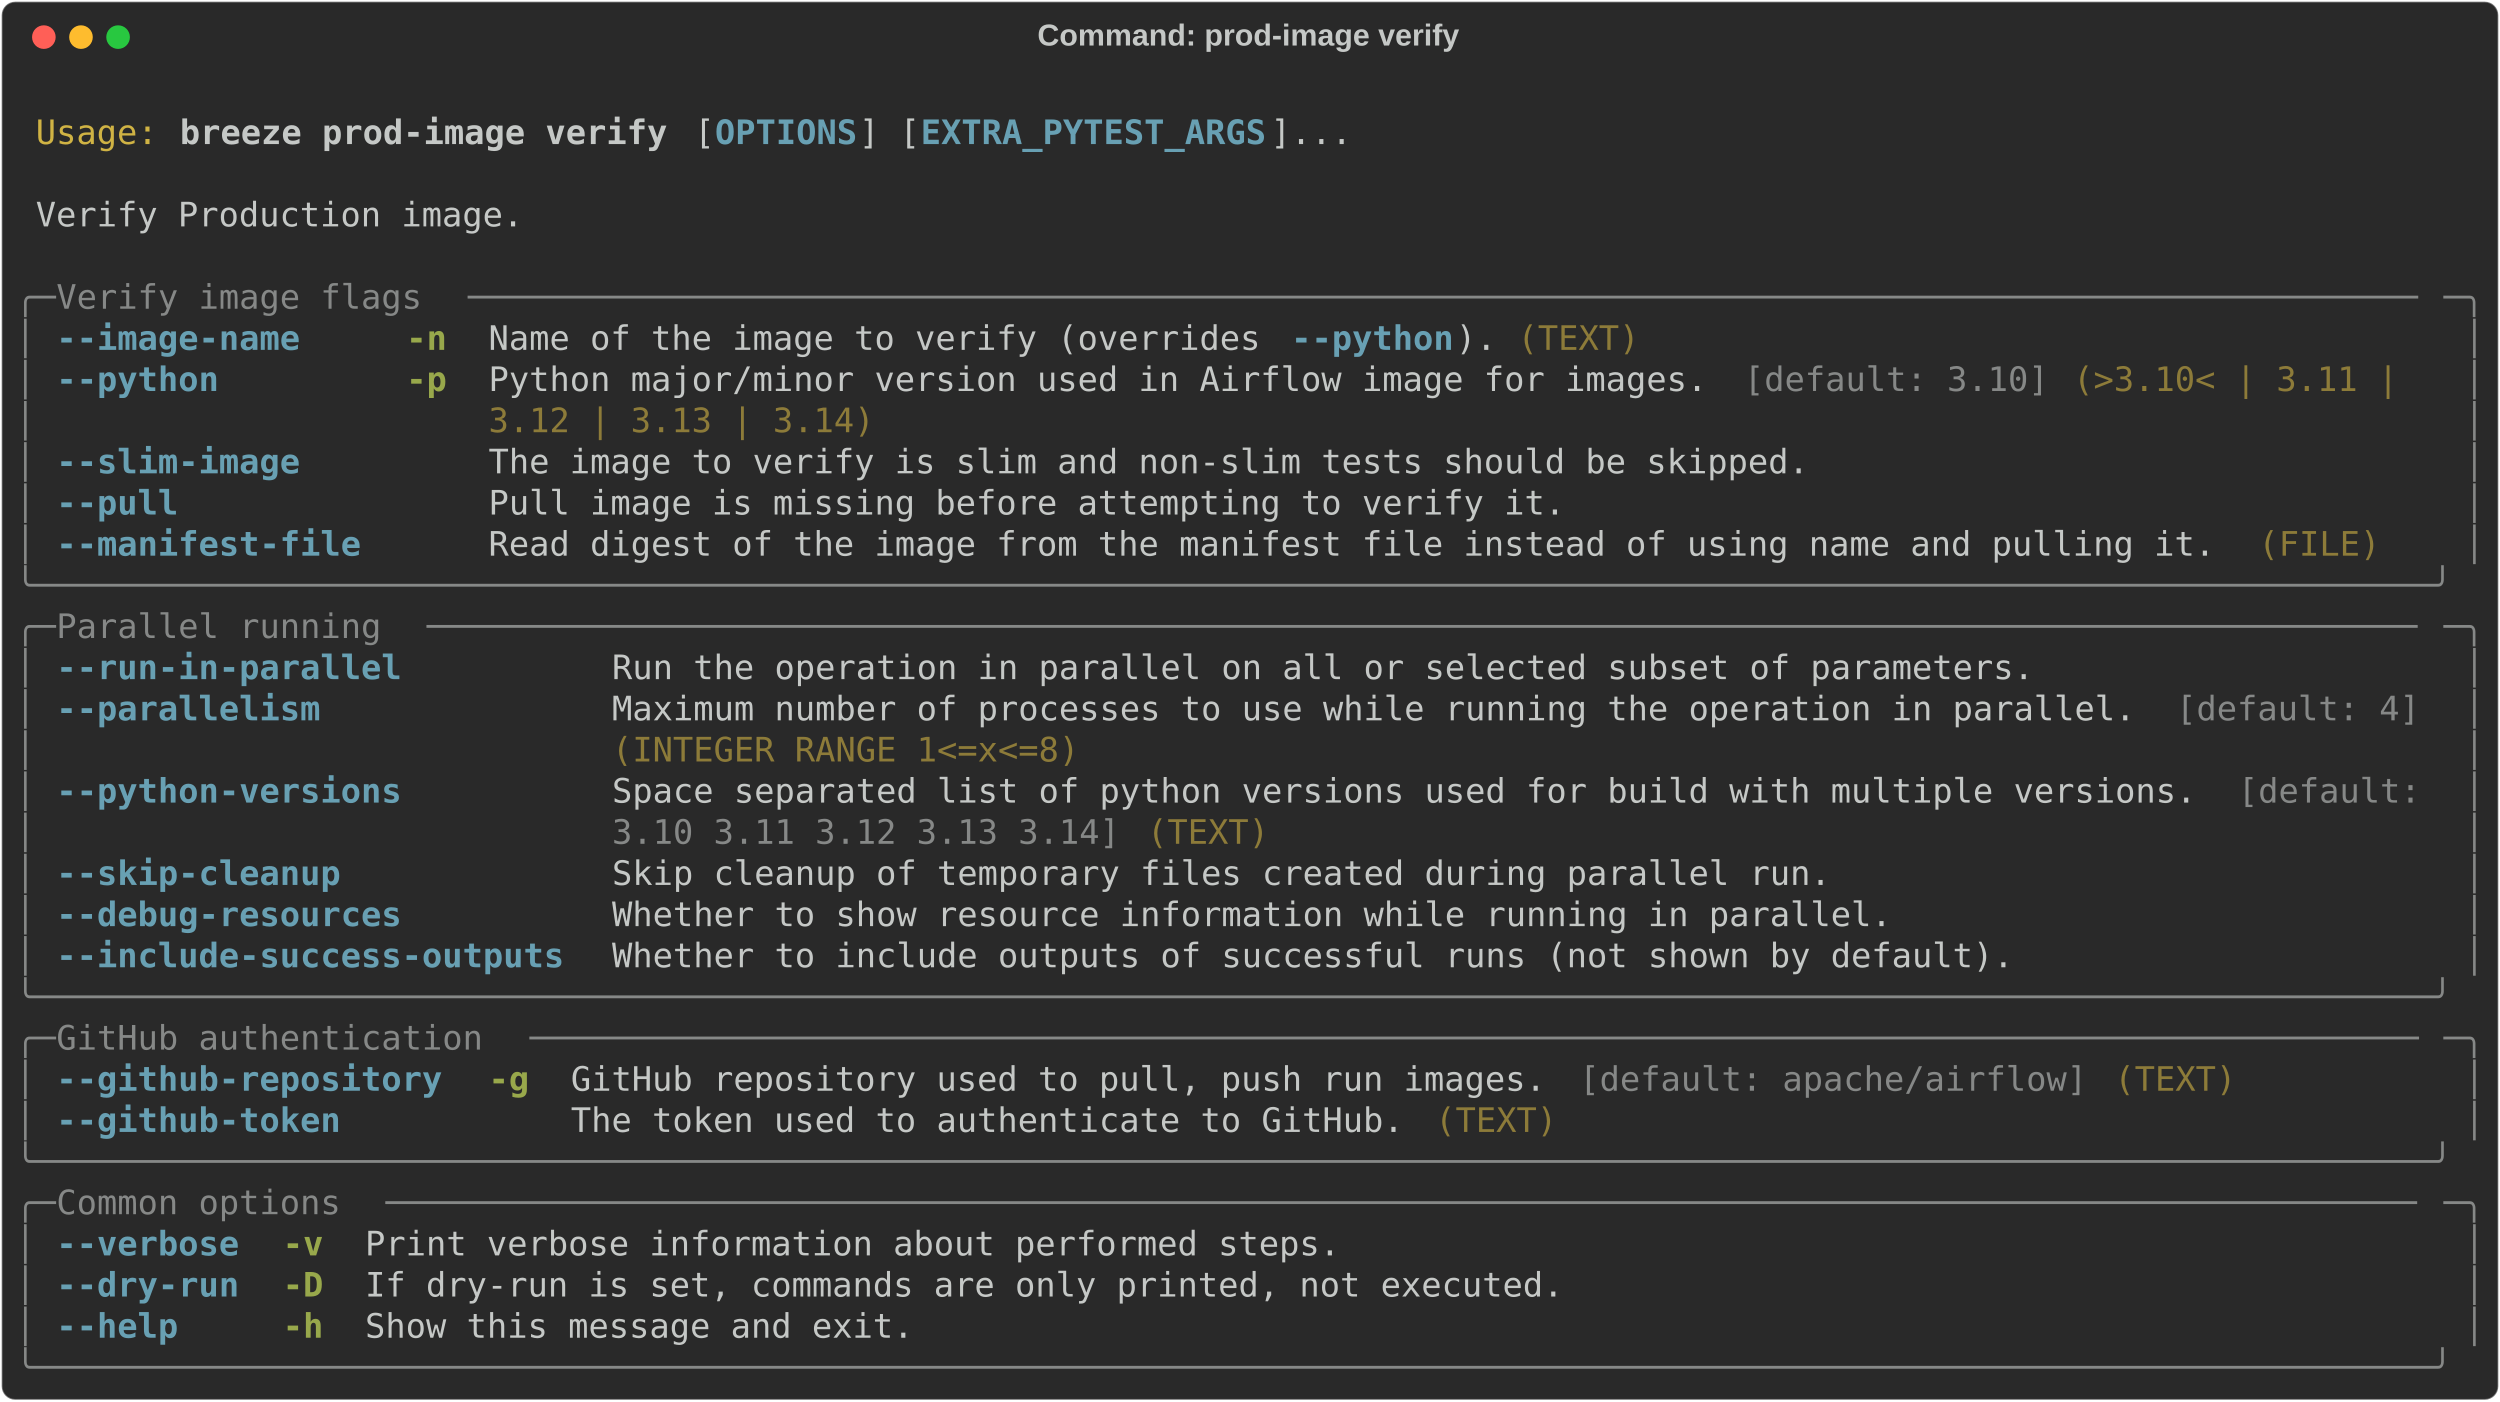
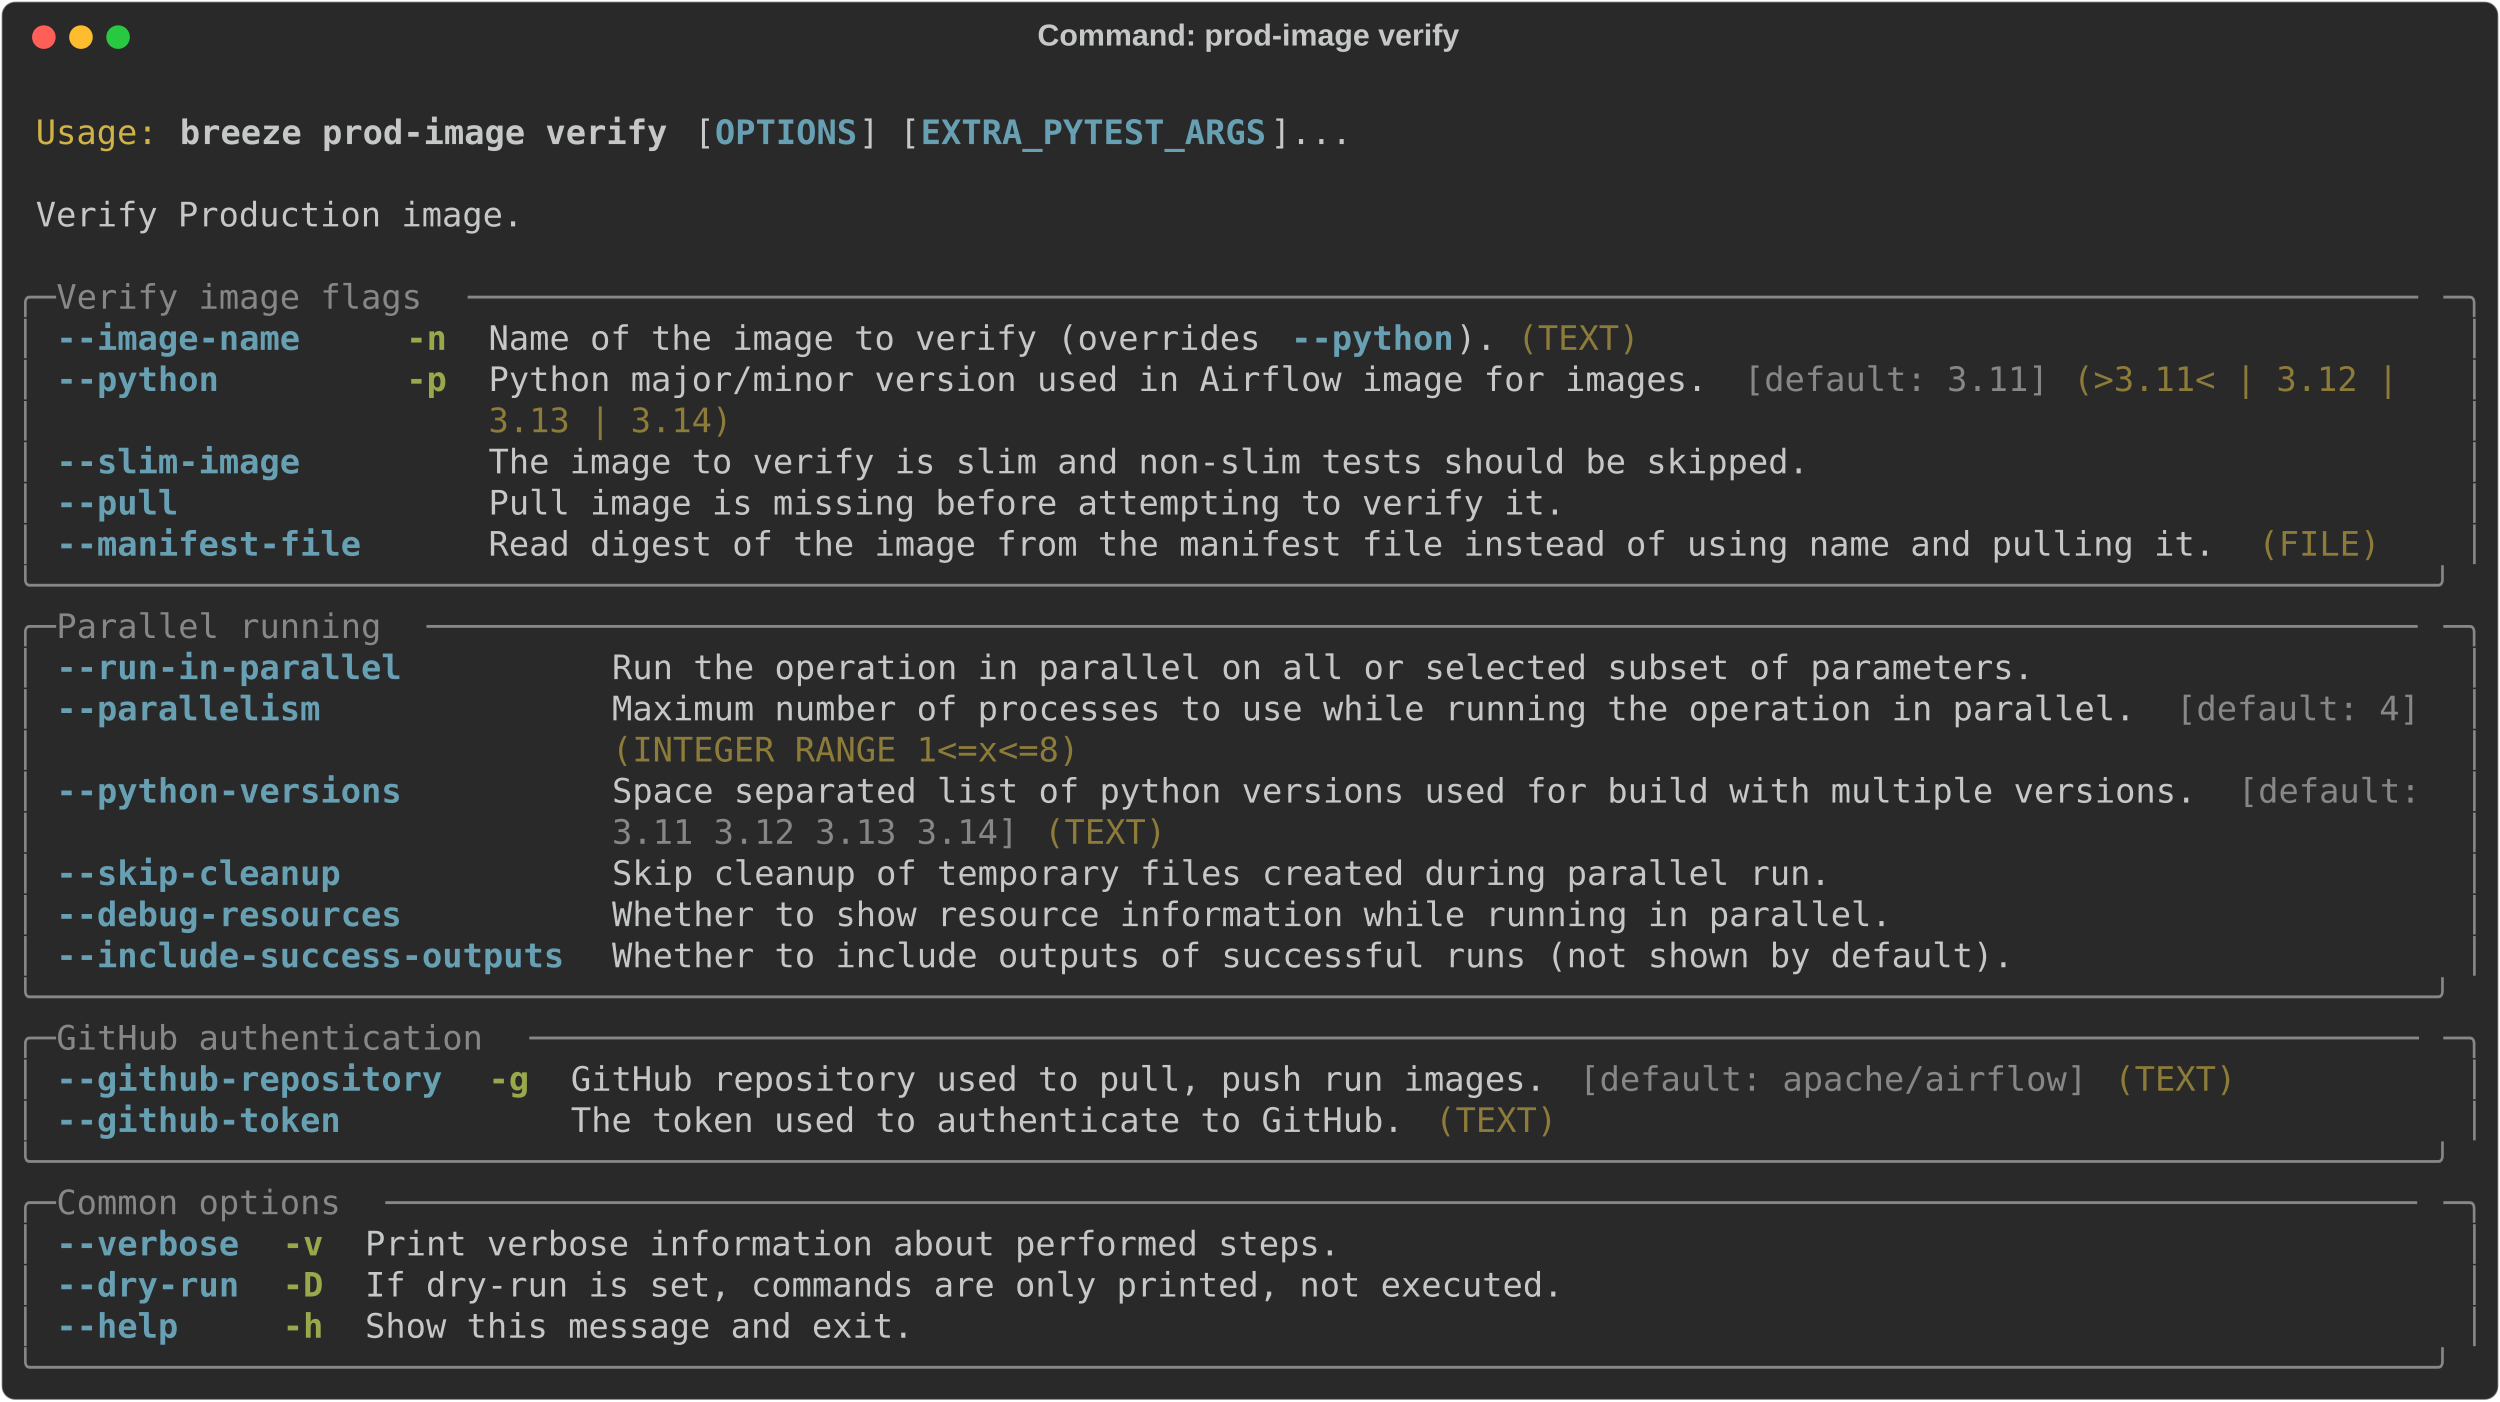
<svg xmlns="http://www.w3.org/2000/svg" class="rich-terminal" viewBox="0 0 1482 830.8">
  <style>

    @font-face {
        font-family: "Fira Code";
        src: local("FiraCode-Regular"),
                url("https://cdnjs.cloudflare.com/ajax/libs/firacode/6.2.0/woff2/FiraCode-Regular.woff2") format("woff2"),
                url("https://cdnjs.cloudflare.com/ajax/libs/firacode/6.2.0/woff/FiraCode-Regular.woff") format("woff");
        font-style: normal;
        font-weight: 400;
    }
    @font-face {
        font-family: "Fira Code";
        src: local("FiraCode-Bold"),
                url("https://cdnjs.cloudflare.com/ajax/libs/firacode/6.2.0/woff2/FiraCode-Bold.woff2") format("woff2"),
                url("https://cdnjs.cloudflare.com/ajax/libs/firacode/6.2.0/woff/FiraCode-Bold.woff") format("woff");
        font-style: bold;
        font-weight: 700;
    }

    .breeze-prod-image-verify-matrix {
        font-family: Fira Code, monospace;
        font-size: 20px;
        line-height: 24.4px;
        font-variant-east-asian: full-width;
    }

    .breeze-prod-image-verify-title {
        font-size: 18px;
        font-weight: bold;
        font-family: arial;
    }

    .breeze-prod-image-verify-r1 { fill: #c5c8c6 }
.breeze-prod-image-verify-r2 { fill: #d0b344 }
.breeze-prod-image-verify-r3 { fill: #c5c8c6;font-weight: bold }
.breeze-prod-image-verify-r4 { fill: #68a0b3;font-weight: bold }
.breeze-prod-image-verify-r5 { fill: #868887 }
.breeze-prod-image-verify-r6 { fill: #98a84b;font-weight: bold }
.breeze-prod-image-verify-r7 { fill: #8d7b39 }
    </style>
  <defs>
    <clipPath id="breeze-prod-image-verify-clip-terminal">
      <rect x="0" y="0" width="1463.0" height="779.8" />
    </clipPath>
    <clipPath id="breeze-prod-image-verify-line-0">
      <rect x="0" y="1.5" width="1464" height="24.65" />
    </clipPath>
    <clipPath id="breeze-prod-image-verify-line-1">
      <rect x="0" y="25.9" width="1464" height="24.65" />
    </clipPath>
    <clipPath id="breeze-prod-image-verify-line-2">
      <rect x="0" y="50.3" width="1464" height="24.65" />
    </clipPath>
    <clipPath id="breeze-prod-image-verify-line-3">
      <rect x="0" y="74.7" width="1464" height="24.65" />
    </clipPath>
    <clipPath id="breeze-prod-image-verify-line-4">
      <rect x="0" y="99.1" width="1464" height="24.65" />
    </clipPath>
    <clipPath id="breeze-prod-image-verify-line-5">
      <rect x="0" y="123.5" width="1464" height="24.65" />
    </clipPath>
    <clipPath id="breeze-prod-image-verify-line-6">
      <rect x="0" y="147.9" width="1464" height="24.65" />
    </clipPath>
    <clipPath id="breeze-prod-image-verify-line-7">
      <rect x="0" y="172.3" width="1464" height="24.65" />
    </clipPath>
    <clipPath id="breeze-prod-image-verify-line-8">
      <rect x="0" y="196.7" width="1464" height="24.65" />
    </clipPath>
    <clipPath id="breeze-prod-image-verify-line-9">
      <rect x="0" y="221.1" width="1464" height="24.65" />
    </clipPath>
    <clipPath id="breeze-prod-image-verify-line-10">
      <rect x="0" y="245.5" width="1464" height="24.65" />
    </clipPath>
    <clipPath id="breeze-prod-image-verify-line-11">
      <rect x="0" y="269.9" width="1464" height="24.65" />
    </clipPath>
    <clipPath id="breeze-prod-image-verify-line-12">
      <rect x="0" y="294.3" width="1464" height="24.65" />
    </clipPath>
    <clipPath id="breeze-prod-image-verify-line-13">
      <rect x="0" y="318.7" width="1464" height="24.65" />
    </clipPath>
    <clipPath id="breeze-prod-image-verify-line-14">
      <rect x="0" y="343.1" width="1464" height="24.65" />
    </clipPath>
    <clipPath id="breeze-prod-image-verify-line-15">
      <rect x="0" y="367.5" width="1464" height="24.65" />
    </clipPath>
    <clipPath id="breeze-prod-image-verify-line-16">
      <rect x="0" y="391.9" width="1464" height="24.65" />
    </clipPath>
    <clipPath id="breeze-prod-image-verify-line-17">
      <rect x="0" y="416.3" width="1464" height="24.65" />
    </clipPath>
    <clipPath id="breeze-prod-image-verify-line-18">
      <rect x="0" y="440.7" width="1464" height="24.65" />
    </clipPath>
    <clipPath id="breeze-prod-image-verify-line-19">
      <rect x="0" y="465.1" width="1464" height="24.65" />
    </clipPath>
    <clipPath id="breeze-prod-image-verify-line-20">
      <rect x="0" y="489.5" width="1464" height="24.65" />
    </clipPath>
    <clipPath id="breeze-prod-image-verify-line-21">
      <rect x="0" y="513.9" width="1464" height="24.65" />
    </clipPath>
    <clipPath id="breeze-prod-image-verify-line-22">
      <rect x="0" y="538.3" width="1464" height="24.65" />
    </clipPath>
    <clipPath id="breeze-prod-image-verify-line-23">
      <rect x="0" y="562.7" width="1464" height="24.65" />
    </clipPath>
    <clipPath id="breeze-prod-image-verify-line-24">
      <rect x="0" y="587.1" width="1464" height="24.65" />
    </clipPath>
    <clipPath id="breeze-prod-image-verify-line-25">
      <rect x="0" y="611.5" width="1464" height="24.65" />
    </clipPath>
    <clipPath id="breeze-prod-image-verify-line-26">
      <rect x="0" y="635.9" width="1464" height="24.65" />
    </clipPath>
    <clipPath id="breeze-prod-image-verify-line-27">
      <rect x="0" y="660.3" width="1464" height="24.65" />
    </clipPath>
    <clipPath id="breeze-prod-image-verify-line-28">
      <rect x="0" y="684.7" width="1464" height="24.65" />
    </clipPath>
    <clipPath id="breeze-prod-image-verify-line-29">
      <rect x="0" y="709.1" width="1464" height="24.65" />
    </clipPath>
    <clipPath id="breeze-prod-image-verify-line-30">
      <rect x="0" y="733.5" width="1464" height="24.65" />
    </clipPath>
  </defs>
  <rect fill="#292929" stroke="rgba(255,255,255,0.35)" stroke-width="1" x="1" y="1" width="1480" height="828.8" rx="8" />
  <text class="breeze-prod-image-verify-title" fill="#c5c8c6" text-anchor="middle" x="740" y="27">Command: prod-image verify</text>
  <g transform="translate(26,22)">
    <circle cx="0" cy="0" r="7" fill="#ff5f57" />
    <circle cx="22" cy="0" r="7" fill="#febc2e" />
    <circle cx="44" cy="0" r="7" fill="#28c840" />
  </g>
  <g transform="translate(9, 41)" clip-path="url(#breeze-prod-image-verify-clip-terminal)">
    <g class="breeze-prod-image-verify-matrix">
      <text class="breeze-prod-image-verify-r1" x="1464" y="20" textLength="12.2" clip-path="url(#breeze-prod-image-verify-line-0)">
</text>
      <text class="breeze-prod-image-verify-r2" x="12.2" y="44.4" textLength="73.2" clip-path="url(#breeze-prod-image-verify-line-1)">Usage:</text>
      <text class="breeze-prod-image-verify-r3" x="97.6" y="44.4" textLength="292.8" clip-path="url(#breeze-prod-image-verify-line-1)">breeze prod-image verify</text>
      <text class="breeze-prod-image-verify-r1" x="402.6" y="44.4" textLength="12.2" clip-path="url(#breeze-prod-image-verify-line-1)">[</text>
      <text class="breeze-prod-image-verify-r4" x="414.8" y="44.4" textLength="85.4" clip-path="url(#breeze-prod-image-verify-line-1)">OPTIONS</text>
      <text class="breeze-prod-image-verify-r1" x="500.2" y="44.4" textLength="36.6" clip-path="url(#breeze-prod-image-verify-line-1)">] [</text>
      <text class="breeze-prod-image-verify-r4" x="536.8" y="44.4" textLength="207.4" clip-path="url(#breeze-prod-image-verify-line-1)">EXTRA_PYTEST_ARGS</text>
      <text class="breeze-prod-image-verify-r1" x="744.2" y="44.4" textLength="48.8" clip-path="url(#breeze-prod-image-verify-line-1)">]...</text>
      <text class="breeze-prod-image-verify-r1" x="1464" y="44.4" textLength="12.2" clip-path="url(#breeze-prod-image-verify-line-1)">
</text>
      <text class="breeze-prod-image-verify-r1" x="1464" y="68.8" textLength="12.2" clip-path="url(#breeze-prod-image-verify-line-2)">
</text>
      <text class="breeze-prod-image-verify-r1" x="12.2" y="93.2" textLength="292.8" clip-path="url(#breeze-prod-image-verify-line-3)">Verify Production image.</text>
      <text class="breeze-prod-image-verify-r1" x="1464" y="93.2" textLength="12.2" clip-path="url(#breeze-prod-image-verify-line-3)">
</text>
      <text class="breeze-prod-image-verify-r1" x="1464" y="117.6" textLength="12.2" clip-path="url(#breeze-prod-image-verify-line-4)">
</text>
      <text class="breeze-prod-image-verify-r5" x="0" y="142" textLength="24.4" clip-path="url(#breeze-prod-image-verify-line-5)">╭─</text>
      <text class="breeze-prod-image-verify-r5" x="24.4" y="142" textLength="244" clip-path="url(#breeze-prod-image-verify-line-5)"> Verify image flags </text>
      <text class="breeze-prod-image-verify-r5" x="268.4" y="142" textLength="1171.2" clip-path="url(#breeze-prod-image-verify-line-5)">────────────────────────────────────────────────────────────────────────────────────────────────</text>
      <text class="breeze-prod-image-verify-r5" x="1439.6" y="142" textLength="24.4" clip-path="url(#breeze-prod-image-verify-line-5)">─╮</text>
      <text class="breeze-prod-image-verify-r1" x="1464" y="142" textLength="12.2" clip-path="url(#breeze-prod-image-verify-line-5)">
</text>
      <text class="breeze-prod-image-verify-r5" x="0" y="166.4" textLength="12.2" clip-path="url(#breeze-prod-image-verify-line-6)">│</text>
      <text class="breeze-prod-image-verify-r4" x="24.4" y="166.4" textLength="183" clip-path="url(#breeze-prod-image-verify-line-6)">--image-name   </text>
      <text class="breeze-prod-image-verify-r6" x="231.8" y="166.4" textLength="24.4" clip-path="url(#breeze-prod-image-verify-line-6)">-n</text>
      <text class="breeze-prod-image-verify-r1" x="280.6" y="166.4" textLength="475.8" clip-path="url(#breeze-prod-image-verify-line-6)">Name of the image to verify (overrides </text>
      <text class="breeze-prod-image-verify-r4" x="756.4" y="166.4" textLength="97.6" clip-path="url(#breeze-prod-image-verify-line-6)">--python</text>
      <text class="breeze-prod-image-verify-r1" x="854" y="166.4" textLength="36.6" clip-path="url(#breeze-prod-image-verify-line-6)">). </text>
      <text class="breeze-prod-image-verify-r7" x="890.6" y="166.4" textLength="73.2" clip-path="url(#breeze-prod-image-verify-line-6)">(TEXT)</text>
      <text class="breeze-prod-image-verify-r5" x="1451.8" y="166.4" textLength="12.2" clip-path="url(#breeze-prod-image-verify-line-6)">│</text>
      <text class="breeze-prod-image-verify-r1" x="1464" y="166.4" textLength="12.2" clip-path="url(#breeze-prod-image-verify-line-6)">
</text>
      <text class="breeze-prod-image-verify-r5" x="0" y="190.8" textLength="12.2" clip-path="url(#breeze-prod-image-verify-line-7)">│</text>
      <text class="breeze-prod-image-verify-r4" x="24.4" y="190.8" textLength="183" clip-path="url(#breeze-prod-image-verify-line-7)">--python       </text>
      <text class="breeze-prod-image-verify-r6" x="231.8" y="190.8" textLength="24.4" clip-path="url(#breeze-prod-image-verify-line-7)">-p</text>
      <text class="breeze-prod-image-verify-r1" x="280.6" y="190.8" textLength="744.2" clip-path="url(#breeze-prod-image-verify-line-7)">Python major/minor version used in Airflow image for images. </text>
-       <text class="breeze-prod-image-verify-r5" x="1024.8" y="190.8" textLength="183" clip-path="url(#breeze-prod-image-verify-line-7)">[default: 3.10]</text>
-       <text class="breeze-prod-image-verify-r7" x="1220" y="190.8" textLength="207.4" clip-path="url(#breeze-prod-image-verify-line-7)">(&gt;3.10&lt; | 3.11 | </text>
+       <text class="breeze-prod-image-verify-r5" x="1024.8" y="190.8" textLength="183" clip-path="url(#breeze-prod-image-verify-line-7)">[default: 3.11]</text>
+       <text class="breeze-prod-image-verify-r7" x="1220" y="190.8" textLength="207.4" clip-path="url(#breeze-prod-image-verify-line-7)">(&gt;3.11&lt; | 3.12 | </text>
      <text class="breeze-prod-image-verify-r5" x="1451.8" y="190.8" textLength="12.2" clip-path="url(#breeze-prod-image-verify-line-7)">│</text>
      <text class="breeze-prod-image-verify-r1" x="1464" y="190.8" textLength="12.2" clip-path="url(#breeze-prod-image-verify-line-7)">
</text>
      <text class="breeze-prod-image-verify-r5" x="0" y="215.2" textLength="12.2" clip-path="url(#breeze-prod-image-verify-line-8)">│</text>
-       <text class="breeze-prod-image-verify-r7" x="280.6" y="215.2" textLength="231.8" clip-path="url(#breeze-prod-image-verify-line-8)">3.12 | 3.13 | 3.14)</text>
+       <text class="breeze-prod-image-verify-r7" x="280.6" y="215.2" textLength="146.4" clip-path="url(#breeze-prod-image-verify-line-8)">3.13 | 3.14)</text>
      <text class="breeze-prod-image-verify-r5" x="1451.8" y="215.2" textLength="12.2" clip-path="url(#breeze-prod-image-verify-line-8)">│</text>
      <text class="breeze-prod-image-verify-r1" x="1464" y="215.2" textLength="12.2" clip-path="url(#breeze-prod-image-verify-line-8)">
</text>
      <text class="breeze-prod-image-verify-r5" x="0" y="239.6" textLength="12.2" clip-path="url(#breeze-prod-image-verify-line-9)">│</text>
      <text class="breeze-prod-image-verify-r4" x="24.4" y="239.6" textLength="183" clip-path="url(#breeze-prod-image-verify-line-9)">--slim-image   </text>
      <text class="breeze-prod-image-verify-r1" x="280.6" y="239.6" textLength="793" clip-path="url(#breeze-prod-image-verify-line-9)">The image to verify is slim and non-slim tests should be skipped.</text>
      <text class="breeze-prod-image-verify-r5" x="1451.8" y="239.6" textLength="12.2" clip-path="url(#breeze-prod-image-verify-line-9)">│</text>
      <text class="breeze-prod-image-verify-r1" x="1464" y="239.6" textLength="12.2" clip-path="url(#breeze-prod-image-verify-line-9)">
</text>
      <text class="breeze-prod-image-verify-r5" x="0" y="264" textLength="12.2" clip-path="url(#breeze-prod-image-verify-line-10)">│</text>
      <text class="breeze-prod-image-verify-r4" x="24.4" y="264" textLength="183" clip-path="url(#breeze-prod-image-verify-line-10)">--pull         </text>
      <text class="breeze-prod-image-verify-r1" x="280.6" y="264" textLength="646.6" clip-path="url(#breeze-prod-image-verify-line-10)">Pull image is missing before attempting to verify it.</text>
      <text class="breeze-prod-image-verify-r5" x="1451.8" y="264" textLength="12.2" clip-path="url(#breeze-prod-image-verify-line-10)">│</text>
      <text class="breeze-prod-image-verify-r1" x="1464" y="264" textLength="12.2" clip-path="url(#breeze-prod-image-verify-line-10)">
</text>
      <text class="breeze-prod-image-verify-r5" x="0" y="288.4" textLength="12.2" clip-path="url(#breeze-prod-image-verify-line-11)">│</text>
      <text class="breeze-prod-image-verify-r4" x="24.4" y="288.4" textLength="183" clip-path="url(#breeze-prod-image-verify-line-11)">--manifest-file</text>
      <text class="breeze-prod-image-verify-r1" x="280.6" y="288.4" textLength="1049.2" clip-path="url(#breeze-prod-image-verify-line-11)">Read digest of the image from the manifest file instead of using name and pulling it. </text>
      <text class="breeze-prod-image-verify-r7" x="1329.8" y="288.4" textLength="73.2" clip-path="url(#breeze-prod-image-verify-line-11)">(FILE)</text>
      <text class="breeze-prod-image-verify-r5" x="1451.8" y="288.4" textLength="12.2" clip-path="url(#breeze-prod-image-verify-line-11)">│</text>
      <text class="breeze-prod-image-verify-r1" x="1464" y="288.4" textLength="12.2" clip-path="url(#breeze-prod-image-verify-line-11)">
</text>
      <text class="breeze-prod-image-verify-r5" x="0" y="312.8" textLength="1464" clip-path="url(#breeze-prod-image-verify-line-12)">╰──────────────────────────────────────────────────────────────────────────────────────────────────────────────────────╯</text>
      <text class="breeze-prod-image-verify-r1" x="1464" y="312.8" textLength="12.2" clip-path="url(#breeze-prod-image-verify-line-12)">
</text>
      <text class="breeze-prod-image-verify-r5" x="0" y="337.2" textLength="24.4" clip-path="url(#breeze-prod-image-verify-line-13)">╭─</text>
      <text class="breeze-prod-image-verify-r5" x="24.4" y="337.2" textLength="219.6" clip-path="url(#breeze-prod-image-verify-line-13)"> Parallel running </text>
      <text class="breeze-prod-image-verify-r5" x="244" y="337.2" textLength="1195.6" clip-path="url(#breeze-prod-image-verify-line-13)">──────────────────────────────────────────────────────────────────────────────────────────────────</text>
      <text class="breeze-prod-image-verify-r5" x="1439.6" y="337.2" textLength="24.4" clip-path="url(#breeze-prod-image-verify-line-13)">─╮</text>
      <text class="breeze-prod-image-verify-r1" x="1464" y="337.2" textLength="12.2" clip-path="url(#breeze-prod-image-verify-line-13)">
</text>
      <text class="breeze-prod-image-verify-r5" x="0" y="361.6" textLength="12.2" clip-path="url(#breeze-prod-image-verify-line-14)">│</text>
      <text class="breeze-prod-image-verify-r4" x="24.4" y="361.6" textLength="305" clip-path="url(#breeze-prod-image-verify-line-14)">--run-in-parallel        </text>
      <text class="breeze-prod-image-verify-r1" x="353.8" y="361.6" textLength="854" clip-path="url(#breeze-prod-image-verify-line-14)">Run the operation in parallel on all or selected subset of parameters.</text>
      <text class="breeze-prod-image-verify-r5" x="1451.8" y="361.6" textLength="12.2" clip-path="url(#breeze-prod-image-verify-line-14)">│</text>
      <text class="breeze-prod-image-verify-r1" x="1464" y="361.6" textLength="12.2" clip-path="url(#breeze-prod-image-verify-line-14)">
</text>
      <text class="breeze-prod-image-verify-r5" x="0" y="386" textLength="12.2" clip-path="url(#breeze-prod-image-verify-line-15)">│</text>
      <text class="breeze-prod-image-verify-r4" x="24.4" y="386" textLength="305" clip-path="url(#breeze-prod-image-verify-line-15)">--parallelism            </text>
      <text class="breeze-prod-image-verify-r1" x="353.8" y="386" textLength="927.2" clip-path="url(#breeze-prod-image-verify-line-15)">Maximum number of processes to use while running the operation in parallel. </text>
      <text class="breeze-prod-image-verify-r5" x="1281" y="386" textLength="146.4" clip-path="url(#breeze-prod-image-verify-line-15)">[default: 4]</text>
      <text class="breeze-prod-image-verify-r5" x="1451.8" y="386" textLength="12.2" clip-path="url(#breeze-prod-image-verify-line-15)">│</text>
      <text class="breeze-prod-image-verify-r1" x="1464" y="386" textLength="12.2" clip-path="url(#breeze-prod-image-verify-line-15)">
</text>
      <text class="breeze-prod-image-verify-r5" x="0" y="410.4" textLength="12.2" clip-path="url(#breeze-prod-image-verify-line-16)">│</text>
      <text class="breeze-prod-image-verify-r7" x="353.8" y="410.4" textLength="280.6" clip-path="url(#breeze-prod-image-verify-line-16)">(INTEGER RANGE 1&lt;=x&lt;=8)</text>
      <text class="breeze-prod-image-verify-r5" x="1451.8" y="410.4" textLength="12.2" clip-path="url(#breeze-prod-image-verify-line-16)">│</text>
      <text class="breeze-prod-image-verify-r1" x="1464" y="410.4" textLength="12.2" clip-path="url(#breeze-prod-image-verify-line-16)">
</text>
      <text class="breeze-prod-image-verify-r5" x="0" y="434.8" textLength="12.2" clip-path="url(#breeze-prod-image-verify-line-17)">│</text>
      <text class="breeze-prod-image-verify-r4" x="24.4" y="434.8" textLength="305" clip-path="url(#breeze-prod-image-verify-line-17)">--python-versions        </text>
      <text class="breeze-prod-image-verify-r1" x="353.8" y="434.8" textLength="963.8" clip-path="url(#breeze-prod-image-verify-line-17)">Space separated list of python versions used for build with multiple versions. </text>
      <text class="breeze-prod-image-verify-r5" x="1317.6" y="434.8" textLength="122" clip-path="url(#breeze-prod-image-verify-line-17)">[default: </text>
      <text class="breeze-prod-image-verify-r5" x="1451.8" y="434.8" textLength="12.2" clip-path="url(#breeze-prod-image-verify-line-17)">│</text>
      <text class="breeze-prod-image-verify-r1" x="1464" y="434.8" textLength="12.2" clip-path="url(#breeze-prod-image-verify-line-17)">
</text>
      <text class="breeze-prod-image-verify-r5" x="0" y="459.2" textLength="12.2" clip-path="url(#breeze-prod-image-verify-line-18)">│</text>
-       <text class="breeze-prod-image-verify-r5" x="353.8" y="459.2" textLength="305" clip-path="url(#breeze-prod-image-verify-line-18)">3.10 3.11 3.12 3.13 3.14]</text>
-       <text class="breeze-prod-image-verify-r7" x="671" y="459.2" textLength="73.2" clip-path="url(#breeze-prod-image-verify-line-18)">(TEXT)</text>
+       <text class="breeze-prod-image-verify-r5" x="353.8" y="459.2" textLength="244" clip-path="url(#breeze-prod-image-verify-line-18)">3.11 3.12 3.13 3.14]</text>
+       <text class="breeze-prod-image-verify-r7" x="610" y="459.2" textLength="73.2" clip-path="url(#breeze-prod-image-verify-line-18)">(TEXT)</text>
      <text class="breeze-prod-image-verify-r5" x="1451.8" y="459.2" textLength="12.2" clip-path="url(#breeze-prod-image-verify-line-18)">│</text>
      <text class="breeze-prod-image-verify-r1" x="1464" y="459.2" textLength="12.2" clip-path="url(#breeze-prod-image-verify-line-18)">
</text>
      <text class="breeze-prod-image-verify-r5" x="0" y="483.6" textLength="12.2" clip-path="url(#breeze-prod-image-verify-line-19)">│</text>
      <text class="breeze-prod-image-verify-r4" x="24.4" y="483.6" textLength="305" clip-path="url(#breeze-prod-image-verify-line-19)">--skip-cleanup           </text>
      <text class="breeze-prod-image-verify-r1" x="353.8" y="483.6" textLength="732" clip-path="url(#breeze-prod-image-verify-line-19)">Skip cleanup of temporary files created during parallel run.</text>
      <text class="breeze-prod-image-verify-r5" x="1451.8" y="483.6" textLength="12.2" clip-path="url(#breeze-prod-image-verify-line-19)">│</text>
      <text class="breeze-prod-image-verify-r1" x="1464" y="483.6" textLength="12.2" clip-path="url(#breeze-prod-image-verify-line-19)">
</text>
      <text class="breeze-prod-image-verify-r5" x="0" y="508" textLength="12.2" clip-path="url(#breeze-prod-image-verify-line-20)">│</text>
      <text class="breeze-prod-image-verify-r4" x="24.4" y="508" textLength="305" clip-path="url(#breeze-prod-image-verify-line-20)">--debug-resources        </text>
      <text class="breeze-prod-image-verify-r1" x="353.8" y="508" textLength="768.6" clip-path="url(#breeze-prod-image-verify-line-20)">Whether to show resource information while running in parallel.</text>
      <text class="breeze-prod-image-verify-r5" x="1451.8" y="508" textLength="12.2" clip-path="url(#breeze-prod-image-verify-line-20)">│</text>
      <text class="breeze-prod-image-verify-r1" x="1464" y="508" textLength="12.2" clip-path="url(#breeze-prod-image-verify-line-20)">
</text>
      <text class="breeze-prod-image-verify-r5" x="0" y="532.4" textLength="12.2" clip-path="url(#breeze-prod-image-verify-line-21)">│</text>
      <text class="breeze-prod-image-verify-r4" x="24.4" y="532.4" textLength="305" clip-path="url(#breeze-prod-image-verify-line-21)">--include-success-outputs</text>
      <text class="breeze-prod-image-verify-r1" x="353.8" y="532.4" textLength="841.8" clip-path="url(#breeze-prod-image-verify-line-21)">Whether to include outputs of successful runs (not shown by default).</text>
      <text class="breeze-prod-image-verify-r5" x="1451.8" y="532.4" textLength="12.2" clip-path="url(#breeze-prod-image-verify-line-21)">│</text>
      <text class="breeze-prod-image-verify-r1" x="1464" y="532.4" textLength="12.2" clip-path="url(#breeze-prod-image-verify-line-21)">
</text>
      <text class="breeze-prod-image-verify-r5" x="0" y="556.8" textLength="1464" clip-path="url(#breeze-prod-image-verify-line-22)">╰──────────────────────────────────────────────────────────────────────────────────────────────────────────────────────╯</text>
      <text class="breeze-prod-image-verify-r1" x="1464" y="556.8" textLength="12.2" clip-path="url(#breeze-prod-image-verify-line-22)">
</text>
      <text class="breeze-prod-image-verify-r5" x="0" y="581.2" textLength="24.4" clip-path="url(#breeze-prod-image-verify-line-23)">╭─</text>
      <text class="breeze-prod-image-verify-r5" x="24.4" y="581.2" textLength="280.6" clip-path="url(#breeze-prod-image-verify-line-23)"> GitHub authentication </text>
      <text class="breeze-prod-image-verify-r5" x="305" y="581.2" textLength="1134.6" clip-path="url(#breeze-prod-image-verify-line-23)">─────────────────────────────────────────────────────────────────────────────────────────────</text>
      <text class="breeze-prod-image-verify-r5" x="1439.6" y="581.2" textLength="24.4" clip-path="url(#breeze-prod-image-verify-line-23)">─╮</text>
      <text class="breeze-prod-image-verify-r1" x="1464" y="581.2" textLength="12.2" clip-path="url(#breeze-prod-image-verify-line-23)">
</text>
      <text class="breeze-prod-image-verify-r5" x="0" y="605.6" textLength="12.2" clip-path="url(#breeze-prod-image-verify-line-24)">│</text>
      <text class="breeze-prod-image-verify-r4" x="24.4" y="605.6" textLength="231.8" clip-path="url(#breeze-prod-image-verify-line-24)">--github-repository</text>
      <text class="breeze-prod-image-verify-r6" x="280.6" y="605.6" textLength="24.4" clip-path="url(#breeze-prod-image-verify-line-24)">-g</text>
      <text class="breeze-prod-image-verify-r1" x="329.4" y="605.6" textLength="597.8" clip-path="url(#breeze-prod-image-verify-line-24)">GitHub repository used to pull, push run images. </text>
      <text class="breeze-prod-image-verify-r5" x="927.2" y="605.6" textLength="305" clip-path="url(#breeze-prod-image-verify-line-24)">[default: apache/airflow]</text>
      <text class="breeze-prod-image-verify-r7" x="1244.4" y="605.6" textLength="73.2" clip-path="url(#breeze-prod-image-verify-line-24)">(TEXT)</text>
      <text class="breeze-prod-image-verify-r5" x="1451.8" y="605.6" textLength="12.2" clip-path="url(#breeze-prod-image-verify-line-24)">│</text>
      <text class="breeze-prod-image-verify-r1" x="1464" y="605.6" textLength="12.2" clip-path="url(#breeze-prod-image-verify-line-24)">
</text>
      <text class="breeze-prod-image-verify-r5" x="0" y="630" textLength="12.2" clip-path="url(#breeze-prod-image-verify-line-25)">│</text>
      <text class="breeze-prod-image-verify-r4" x="24.4" y="630" textLength="231.8" clip-path="url(#breeze-prod-image-verify-line-25)">--github-token     </text>
      <text class="breeze-prod-image-verify-r1" x="329.4" y="630" textLength="512.4" clip-path="url(#breeze-prod-image-verify-line-25)">The token used to authenticate to GitHub. </text>
      <text class="breeze-prod-image-verify-r7" x="841.8" y="630" textLength="73.2" clip-path="url(#breeze-prod-image-verify-line-25)">(TEXT)</text>
      <text class="breeze-prod-image-verify-r5" x="1451.8" y="630" textLength="12.2" clip-path="url(#breeze-prod-image-verify-line-25)">│</text>
      <text class="breeze-prod-image-verify-r1" x="1464" y="630" textLength="12.2" clip-path="url(#breeze-prod-image-verify-line-25)">
</text>
      <text class="breeze-prod-image-verify-r5" x="0" y="654.4" textLength="1464" clip-path="url(#breeze-prod-image-verify-line-26)">╰──────────────────────────────────────────────────────────────────────────────────────────────────────────────────────╯</text>
      <text class="breeze-prod-image-verify-r1" x="1464" y="654.4" textLength="12.2" clip-path="url(#breeze-prod-image-verify-line-26)">
</text>
      <text class="breeze-prod-image-verify-r5" x="0" y="678.8" textLength="24.4" clip-path="url(#breeze-prod-image-verify-line-27)">╭─</text>
      <text class="breeze-prod-image-verify-r5" x="24.4" y="678.8" textLength="195.2" clip-path="url(#breeze-prod-image-verify-line-27)"> Common options </text>
      <text class="breeze-prod-image-verify-r5" x="219.6" y="678.8" textLength="1220" clip-path="url(#breeze-prod-image-verify-line-27)">────────────────────────────────────────────────────────────────────────────────────────────────────</text>
      <text class="breeze-prod-image-verify-r5" x="1439.6" y="678.8" textLength="24.4" clip-path="url(#breeze-prod-image-verify-line-27)">─╮</text>
      <text class="breeze-prod-image-verify-r1" x="1464" y="678.8" textLength="12.2" clip-path="url(#breeze-prod-image-verify-line-27)">
</text>
      <text class="breeze-prod-image-verify-r5" x="0" y="703.2" textLength="12.2" clip-path="url(#breeze-prod-image-verify-line-28)">│</text>
      <text class="breeze-prod-image-verify-r4" x="24.4" y="703.2" textLength="109.8" clip-path="url(#breeze-prod-image-verify-line-28)">--verbose</text>
      <text class="breeze-prod-image-verify-r6" x="158.6" y="703.2" textLength="24.4" clip-path="url(#breeze-prod-image-verify-line-28)">-v</text>
      <text class="breeze-prod-image-verify-r1" x="207.4" y="703.2" textLength="585.6" clip-path="url(#breeze-prod-image-verify-line-28)">Print verbose information about performed steps.</text>
      <text class="breeze-prod-image-verify-r5" x="1451.8" y="703.2" textLength="12.2" clip-path="url(#breeze-prod-image-verify-line-28)">│</text>
      <text class="breeze-prod-image-verify-r1" x="1464" y="703.2" textLength="12.2" clip-path="url(#breeze-prod-image-verify-line-28)">
</text>
      <text class="breeze-prod-image-verify-r5" x="0" y="727.6" textLength="12.2" clip-path="url(#breeze-prod-image-verify-line-29)">│</text>
      <text class="breeze-prod-image-verify-r4" x="24.4" y="727.6" textLength="109.8" clip-path="url(#breeze-prod-image-verify-line-29)">--dry-run</text>
      <text class="breeze-prod-image-verify-r6" x="158.6" y="727.6" textLength="24.4" clip-path="url(#breeze-prod-image-verify-line-29)">-D</text>
      <text class="breeze-prod-image-verify-r1" x="207.4" y="727.6" textLength="719.8" clip-path="url(#breeze-prod-image-verify-line-29)">If dry-run is set, commands are only printed, not executed.</text>
      <text class="breeze-prod-image-verify-r5" x="1451.8" y="727.6" textLength="12.2" clip-path="url(#breeze-prod-image-verify-line-29)">│</text>
      <text class="breeze-prod-image-verify-r1" x="1464" y="727.6" textLength="12.2" clip-path="url(#breeze-prod-image-verify-line-29)">
</text>
      <text class="breeze-prod-image-verify-r5" x="0" y="752" textLength="12.2" clip-path="url(#breeze-prod-image-verify-line-30)">│</text>
      <text class="breeze-prod-image-verify-r4" x="24.4" y="752" textLength="109.8" clip-path="url(#breeze-prod-image-verify-line-30)">--help   </text>
      <text class="breeze-prod-image-verify-r6" x="158.6" y="752" textLength="24.4" clip-path="url(#breeze-prod-image-verify-line-30)">-h</text>
      <text class="breeze-prod-image-verify-r1" x="207.4" y="752" textLength="329.4" clip-path="url(#breeze-prod-image-verify-line-30)">Show this message and exit.</text>
      <text class="breeze-prod-image-verify-r5" x="1451.8" y="752" textLength="12.2" clip-path="url(#breeze-prod-image-verify-line-30)">│</text>
      <text class="breeze-prod-image-verify-r1" x="1464" y="752" textLength="12.2" clip-path="url(#breeze-prod-image-verify-line-30)">
</text>
      <text class="breeze-prod-image-verify-r5" x="0" y="776.4" textLength="1464" clip-path="url(#breeze-prod-image-verify-line-31)">╰──────────────────────────────────────────────────────────────────────────────────────────────────────────────────────╯</text>
      <text class="breeze-prod-image-verify-r1" x="1464" y="776.4" textLength="12.2" clip-path="url(#breeze-prod-image-verify-line-31)">
</text>
    </g>
  </g>
</svg>
